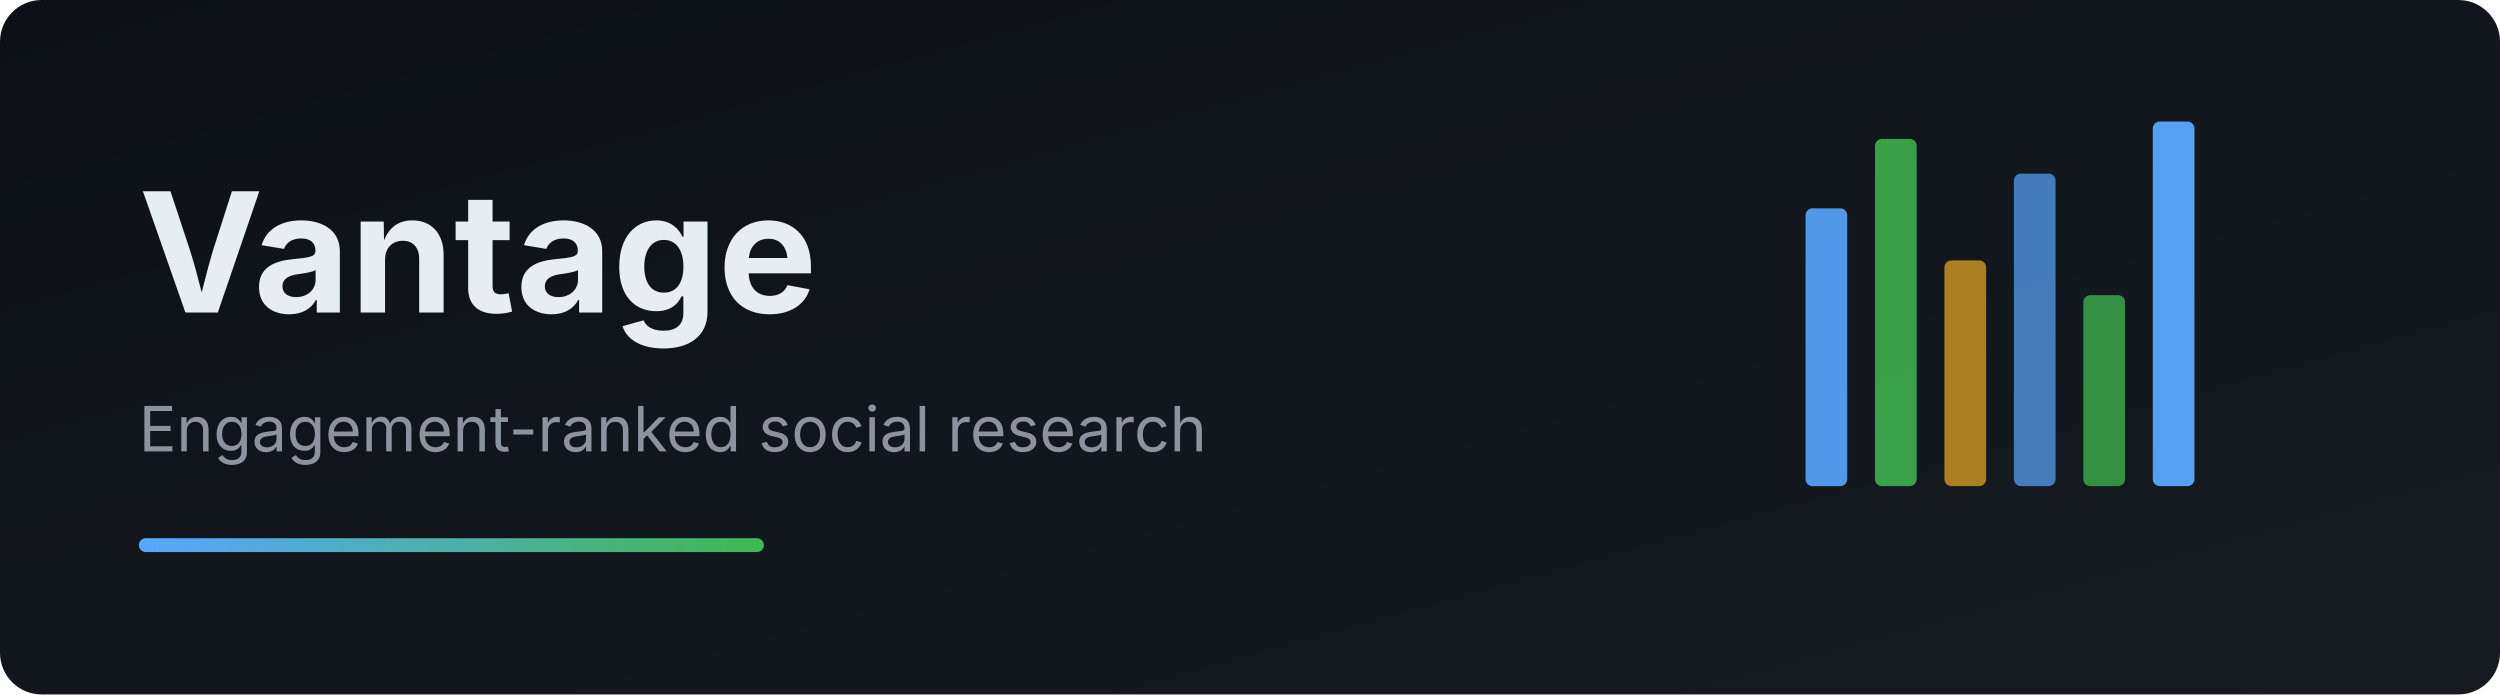
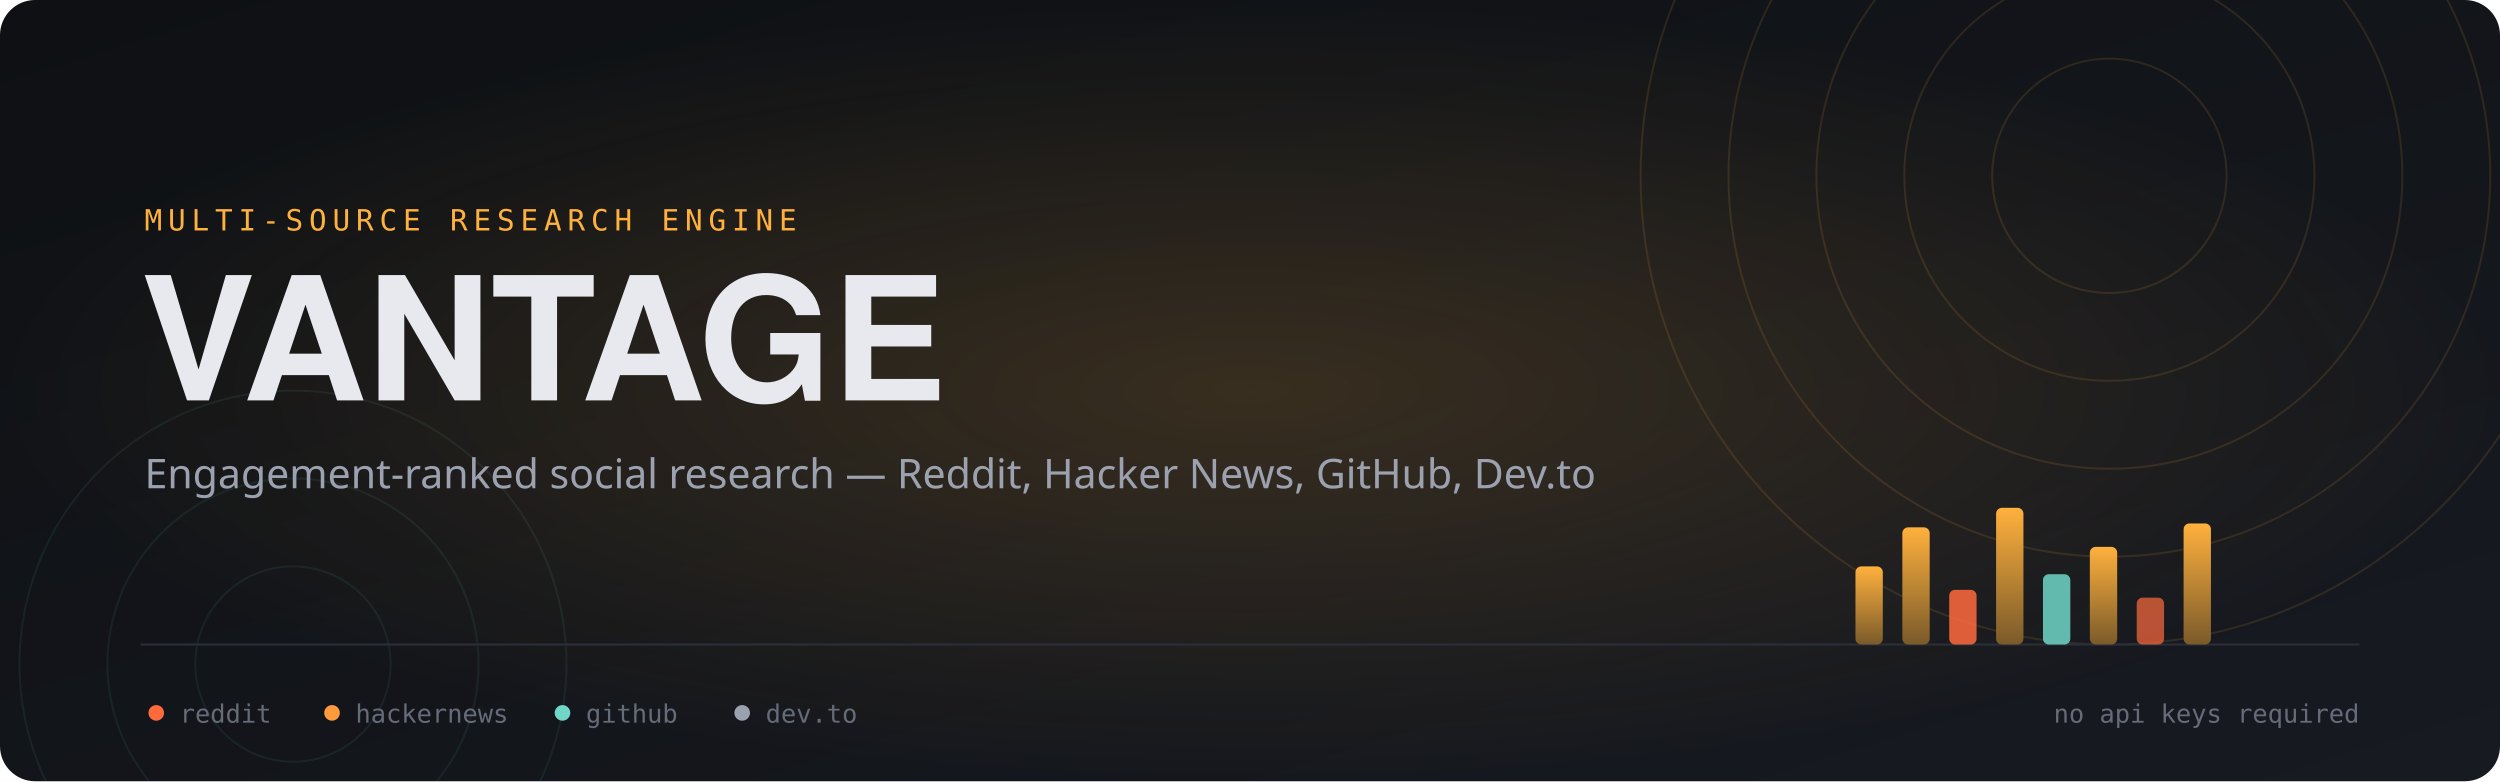
- <svg xmlns="http://www.w3.org/2000/svg" width="720" height="200" viewBox="0 0 720 200">
+ <svg xmlns="http://www.w3.org/2000/svg" width="1280" height="400" viewBox="0 0 1280 400">
  <defs>
    <linearGradient id="bg" x1="0%" y1="0%" x2="100%" y2="100%">
-       <stop offset="0%" style="stop-color:#0d1117" />
-       <stop offset="100%" style="stop-color:#161b22" />
+       <stop offset="0%" style="stop-color:#0E1013" />
+       <stop offset="100%" style="stop-color:#171A21" />
    </linearGradient>
-     <linearGradient id="accent" x1="0%" y1="0%" x2="100%" y2="0%">
-       <stop offset="0%" style="stop-color:#58a6ff" />
-       <stop offset="100%" style="stop-color:#3fb950" />
+     <linearGradient id="signal" x1="0%" y1="100%" x2="0%" y2="0%">
+       <stop offset="0%" style="stop-color:#7A5A2A" />
+       <stop offset="100%" style="stop-color:#FFB13D" />
    </linearGradient>
+     <radialGradient id="glow" cx="50%" cy="50%" r="50%">
+       <stop offset="0%" style="stop-color:#FFB13D" stop-opacity="0.16" />
+       <stop offset="100%" style="stop-color:#FFB13D" stop-opacity="0" />
+     </radialGradient>
+     <clipPath id="clip">
+       <rect width="1280" height="400" rx="18" />
+     </clipPath>
  </defs>
-   <rect width="720" height="200" fill="url(#bg)" rx="12" />
-   <text x="40" y="90" font-family="-apple-system, BlinkMacSystemFont, Segoe UI, sans-serif" font-size="48" font-weight="700" fill="#e6edf3">Vantage</text>
-   <text x="40" y="130" font-family="-apple-system, BlinkMacSystemFont, Segoe UI, sans-serif" font-size="18" fill="#8b949e">Engagement-ranked social research</text>
-   <rect x="40" y="155" width="180" height="4" rx="2" fill="url(#accent)" />
-   <rect x="520" y="60" width="12" height="80" rx="2" fill="#58a6ff" opacity="0.9" />
-   <rect x="540" y="40" width="12" height="100" rx="2" fill="#3fb950" opacity="0.85" />
-   <rect x="560" y="75" width="12" height="65" rx="2" fill="#d29922" opacity="0.8" />
-   <rect x="580" y="50" width="12" height="90" rx="2" fill="#58a6ff" opacity="0.7" />
-   <rect x="600" y="85" width="12" height="55" rx="2" fill="#3fb950" opacity="0.75" />
-   <rect x="620" y="35" width="12" height="105" rx="2" fill="#58a6ff" opacity="0.95" />
+   <g clip-path="url(#clip)">
+     <rect width="1280" height="400" fill="url(#bg)" />
+     <g fill="none" stroke="#FFB13D" stroke-opacity="0.12">
+       <circle cx="1080" cy="90" r="60" />
+       <circle cx="1080" cy="90" r="105" />
+       <circle cx="1080" cy="90" r="150" />
+       <circle cx="1080" cy="90" r="195" />
+       <circle cx="1080" cy="90" r="240" />
+     </g>
+     <g fill="none" stroke="#6FD6C8" stroke-opacity="0.08">
+       <circle cx="150" cy="340" r="50" />
+       <circle cx="150" cy="340" r="95" />
+       <circle cx="150" cy="340" r="140" />
+     </g>
+     <rect width="1280" height="400" fill="url(#glow)" />
+     <line x1="72" y1="330" x2="1208" y2="330" stroke="#2A2F3A" stroke-width="1" />
+     <text x="74" y="118" font-family="JetBrains Mono, Consolas, monospace" font-size="15" letter-spacing="3" fill="#FFB13D">MULTI-SOURCE RESEARCH ENGINE</text>
+     <text x="72" y="205" font-family="Space Grotesk, Segoe UI, Helvetica, sans-serif" font-size="88" font-weight="700" fill="#E7E9EE">VANTAGE</text>
+     <text x="74" y="250" font-family="IBM Plex Sans, Segoe UI, sans-serif" font-size="21" fill="#9BA1AE">Engagement-ranked social research — Reddit, Hacker News, GitHub, Dev.to</text>
+     <g transform="translate(950, 260)">
+       <rect x="0" y="30" width="14" height="40" rx="3" fill="url(#signal)" />
+       <rect x="24" y="10" width="14" height="60" rx="3" fill="url(#signal)" />
+       <rect x="48" y="42" width="14" height="28" rx="3" fill="#FF6A3D" opacity="0.85" />
+       <rect x="72" y="0" width="14" height="70" rx="3" fill="url(#signal)" />
+       <rect x="96" y="34" width="14" height="36" rx="3" fill="#6FD6C8" opacity="0.85" />
+       <rect x="120" y="20" width="14" height="50" rx="3" fill="url(#signal)" />
+       <rect x="144" y="46" width="14" height="24" rx="3" fill="#FF6A3D" opacity="0.7" />
+       <rect x="168" y="8" width="14" height="62" rx="3" fill="url(#signal)" />
+     </g>
+     <g font-family="JetBrains Mono, Consolas, monospace" font-size="13" fill="#656B78">
+       <circle cx="80" cy="365" r="4" fill="#FF6A3D" />
+       <text x="92" y="370">reddit</text>
+       <circle cx="170" cy="365" r="4" fill="#FF9B3D" />
+       <text x="182" y="370">hackernews</text>
+       <circle cx="288" cy="365" r="4" fill="#6FD6C8" />
+       <text x="300" y="370">github</text>
+       <circle cx="380" cy="365" r="4" fill="#9BA1AE" />
+       <text x="392" y="370">dev.to</text>
+       <text x="1208" y="370" text-anchor="end" fill="#656B78">no api keys required</text>
+     </g>
+   </g>
</svg>
